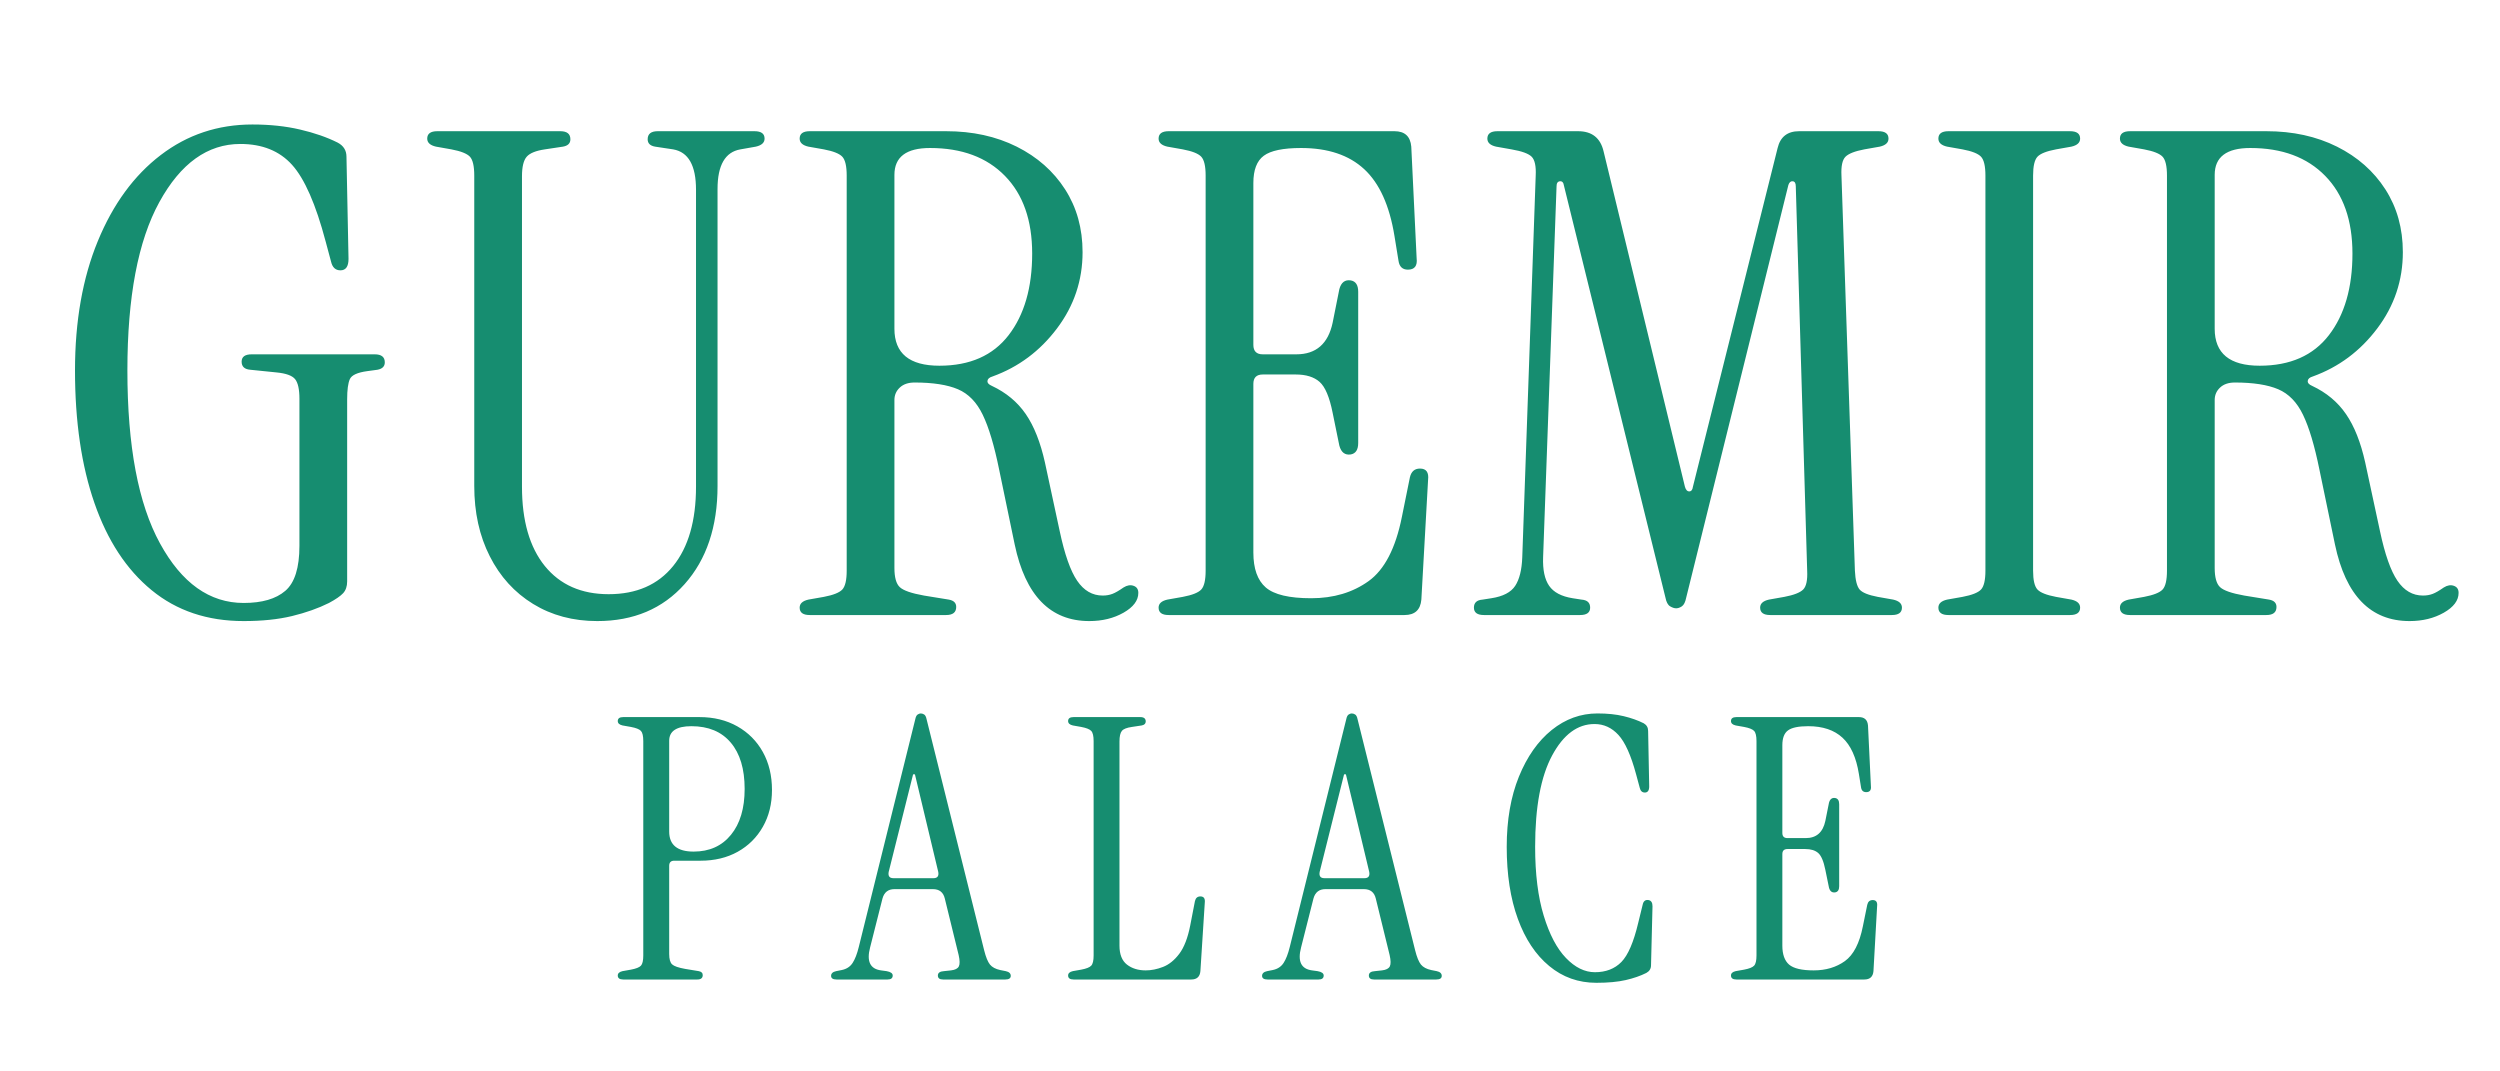
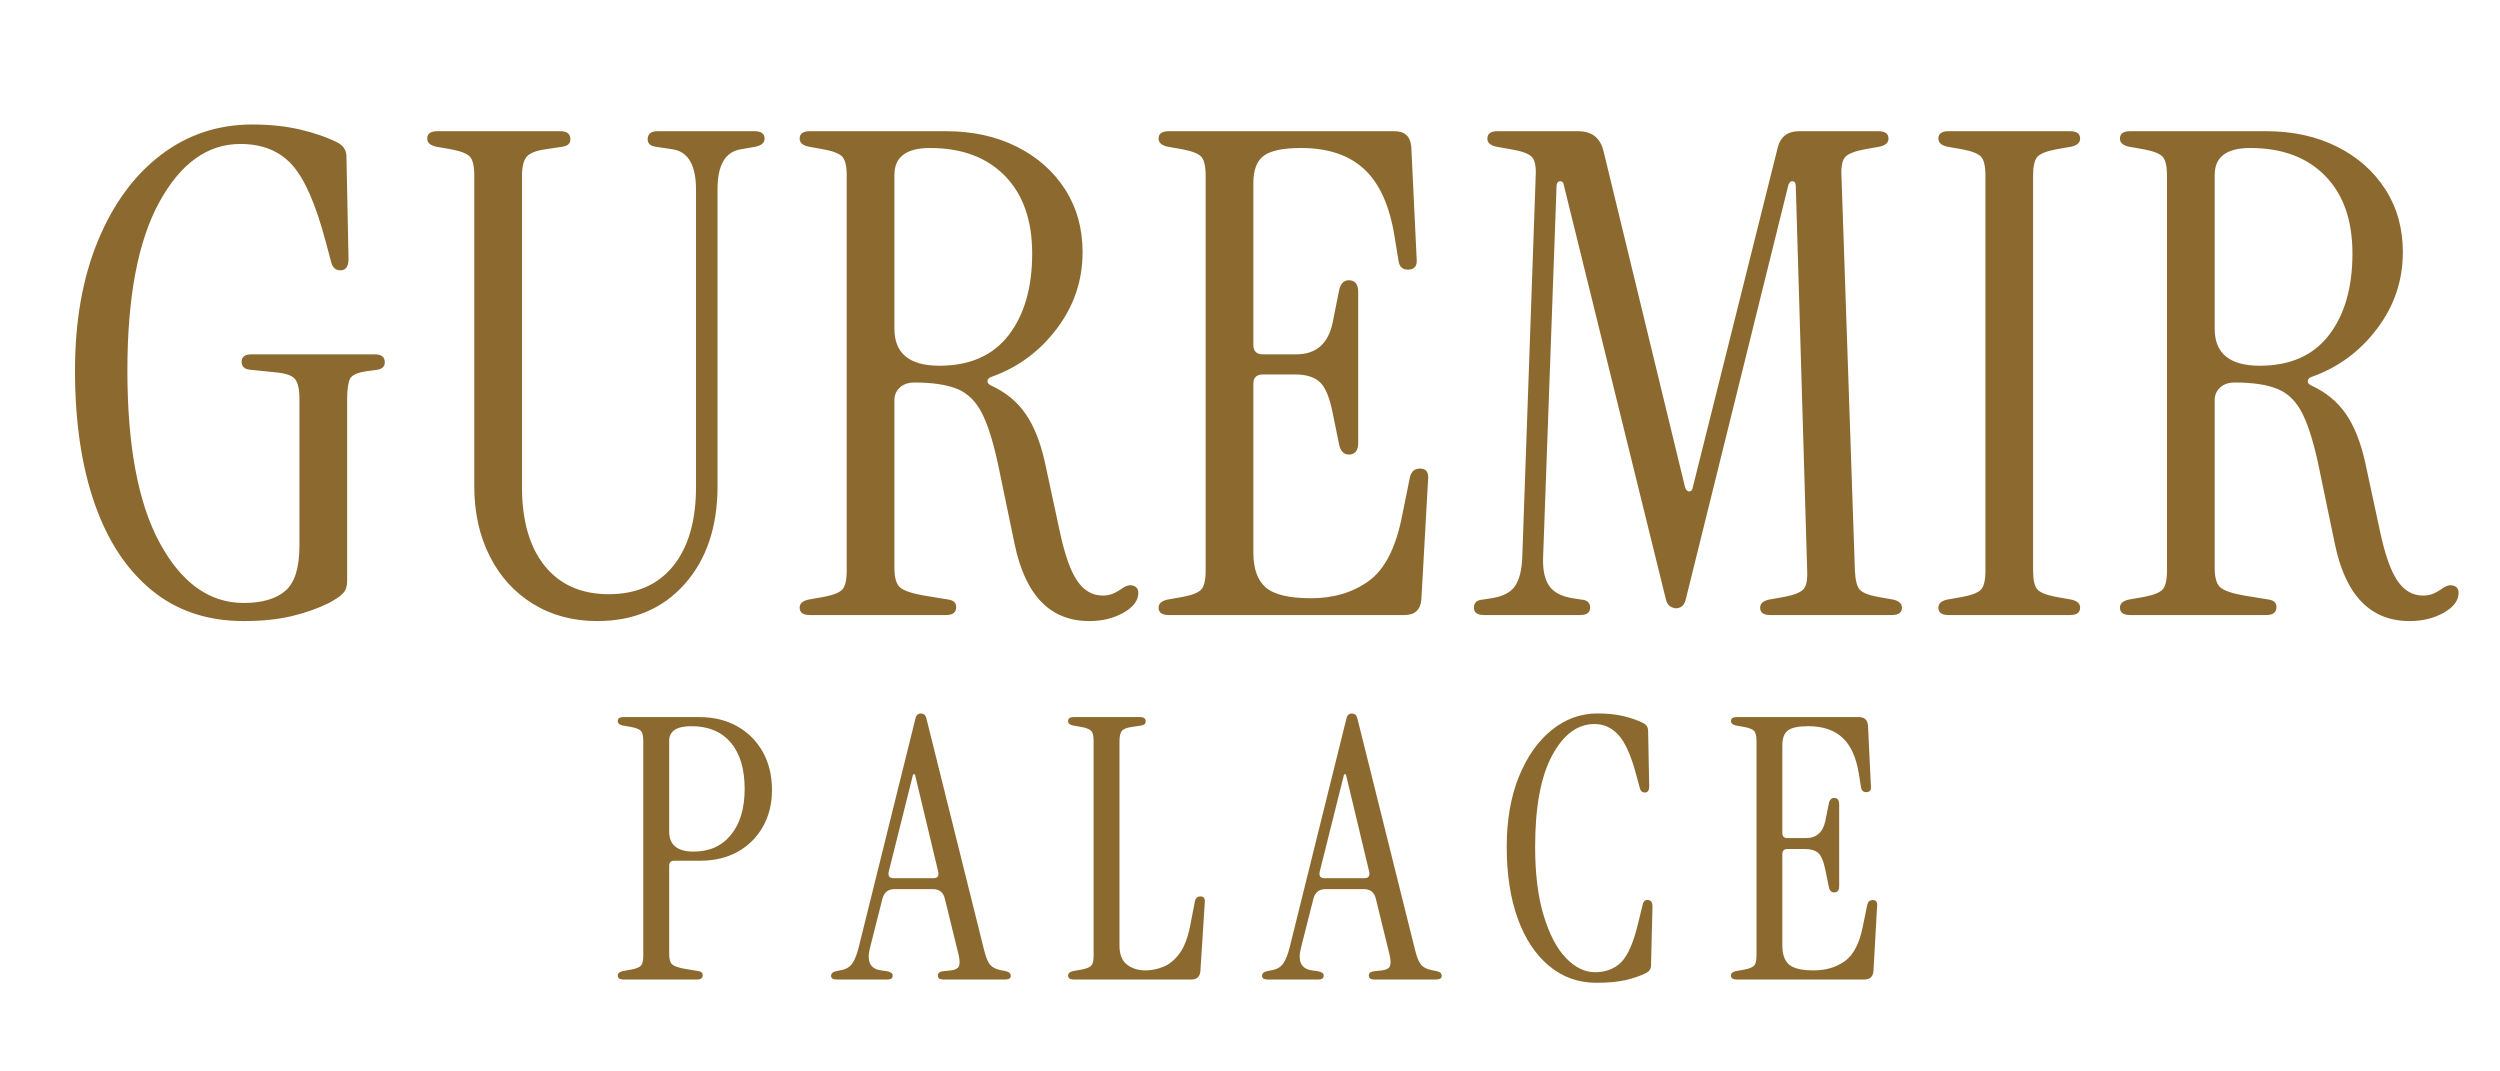
<svg xmlns="http://www.w3.org/2000/svg" width="439" height="188" viewBox="0 0 439 188" role="img" aria-labelledby="title">
-   <g fill="#168D70">
+   <g fill="#8C6A2F">
    <path d="M42.79 109.06L42.79 109.06Q33.23 109.06 26.62 103.63Q20.01 98.21 16.59 88.35Q13.17 78.50 13.17 65.05L13.17 65.05Q13.17 52.07 17.18 42.33Q21.19 32.60 28.22 27.23Q35.24 21.86 44.32 21.86L44.32 21.86Q48.92 21.86 52.70 22.75Q56.48 23.63 59.31 25.05L59.31 25.05Q60.84 25.87 60.84 27.52L60.84 27.52L61.20 45.46Q61.20 47.47 59.78 47.47L59.78 47.47Q58.48 47.47 58.13 45.93L58.13 45.93L57.18 42.39Q54.59 32.60 51.28 28.94Q47.98 25.28 42.20 25.28L42.20 25.28Q33.58 25.28 27.98 35.49Q22.37 45.70 22.37 65.05L22.37 65.05Q22.37 84.99 28.10 95.43Q33.82 105.88 42.79 105.88L42.79 105.88Q47.63 105.88 50.10 103.75Q52.58 101.63 52.58 95.85L52.58 95.85L52.58 70.00Q52.58 67.53 51.82 66.58Q51.05 65.64 48.57 65.40L48.57 65.40L43.97 64.93Q42.43 64.81 42.43 63.51L42.43 63.51Q42.43 62.22 44.20 62.22L44.20 62.22L65.80 62.22Q67.57 62.22 67.57 63.63L67.57 63.63Q67.57 64.69 66.27 64.93L66.27 64.93L64.50 65.17Q61.90 65.52 61.43 66.58Q60.96 67.64 60.96 70.12L60.96 70.12L60.96 102.10Q60.96 103.40 60.25 104.17Q59.54 104.93 57.77 105.88L57.77 105.88Q54.94 107.29 51.28 108.18Q47.63 109.06 42.79 109.06ZM104.88 109.06L104.88 109.06Q98.51 109.06 93.61 106.05Q88.71 103.04 86.00 97.67Q83.28 92.31 83.28 85.34L83.28 85.34L83.28 30.83Q83.28 28.35 82.52 27.52Q81.75 26.70 79.27 26.23L79.27 26.23L76.56 25.75Q75.02 25.40 75.02 24.34L75.02 24.34Q75.02 23.04 76.79 23.04L76.79 23.04L98.39 23.04Q100.16 23.04 100.16 24.46L100.16 24.46Q100.16 25.52 98.86 25.75L98.86 25.75L95.67 26.23Q93.31 26.58 92.49 27.52Q91.66 28.47 91.66 30.95L91.66 30.95L91.66 85.46Q91.66 94.43 95.67 99.39Q99.69 104.34 106.88 104.34L106.88 104.34Q114.20 104.34 118.21 99.39Q122.22 94.43 122.22 85.46L122.22 85.46L122.22 33.31Q122.22 26.93 118.21 26.23L118.21 26.23L115.03 25.75Q113.73 25.52 113.73 24.46L113.73 24.46Q113.73 23.04 115.50 23.04L115.50 23.04L132.49 23.04Q134.26 23.04 134.26 24.34L134.26 24.34Q134.26 25.40 132.73 25.75L132.73 25.75L130.01 26.23Q126.00 26.93 126.00 33.19L126.00 33.19L126.00 85.34Q126.00 96.08 120.22 102.57Q114.44 109.06 104.88 109.06ZM191.28 109.06L191.28 109.06Q181.01 109.06 178.18 95.61L178.18 95.61L175.46 82.51Q174.17 76.14 172.57 72.84Q170.98 69.53 168.21 68.35Q165.43 67.17 160.60 67.17L160.60 67.17Q158.94 67.17 158.00 68.06Q157.06 68.94 157.06 70.24L157.06 70.24L157.06 99.74Q157.06 102.22 158.00 103.10Q158.94 103.99 162.25 104.58L162.25 104.58L166.61 105.29Q167.91 105.52 167.91 106.58L167.91 106.58Q167.91 108.00 166.14 108.00L166.14 108.00L142.19 108.00Q140.42 108.00 140.42 106.70L140.42 106.70Q140.42 105.64 141.95 105.29L141.95 105.29L144.67 104.81Q147.14 104.34 147.91 103.52Q148.68 102.69 148.68 100.21L148.68 100.21L148.68 30.83Q148.68 28.35 147.91 27.52Q147.14 26.70 144.67 26.23L144.67 26.23L141.95 25.75Q140.42 25.40 140.42 24.34L140.42 24.34Q140.42 23.04 142.19 23.04L142.19 23.04L166.14 23.04Q173.10 23.04 178.53 25.75Q183.96 28.47 187.03 33.25Q190.10 38.03 190.10 44.28L190.10 44.28Q190.10 51.71 185.61 57.67Q181.13 63.63 174.28 66.11L174.28 66.11Q173.46 66.35 173.40 66.88Q173.34 67.41 174.17 67.76L174.17 67.76Q177.94 69.53 180.13 72.72Q182.31 75.90 183.49 81.21L183.49 81.21L186.08 93.25Q187.38 99.39 189.15 101.98Q190.92 104.58 193.64 104.58L193.64 104.58Q194.58 104.58 195.35 104.28Q196.11 103.99 197.29 103.16L197.29 103.16Q198.24 102.57 199.06 102.87Q199.89 103.16 199.89 104.11L199.89 104.11Q199.89 106.11 197.29 107.59Q194.70 109.06 191.28 109.06ZM164.96 64.22L164.96 64.22Q172.99 64.22 177.12 58.85Q181.25 53.48 181.25 44.52L181.25 44.52Q181.25 35.78 176.47 30.89Q171.69 25.99 163.31 25.99L163.31 25.99Q157.06 25.99 157.06 30.71L157.06 30.71L157.06 57.73Q157.06 64.22 164.96 64.22ZM246.64 108.00L205.22 108.00Q203.45 108.00 203.45 106.70L203.45 106.70Q203.45 105.64 204.99 105.29L204.99 105.29L207.70 104.81Q210.18 104.34 210.94 103.52Q211.71 102.69 211.71 100.21L211.71 100.21L211.71 30.83Q211.71 28.35 210.94 27.52Q210.18 26.70 207.70 26.23L207.70 26.23L204.99 25.75Q203.45 25.40 203.45 24.34L203.45 24.34Q203.45 23.04 205.22 23.04L205.22 23.04L244.87 23.04Q247.58 23.04 247.82 25.75L247.82 25.75L248.76 45.34Q249.00 47.35 247.23 47.35L247.23 47.35Q245.81 47.35 245.58 45.81L245.58 45.81L244.87 41.45Q243.57 33.42 239.56 29.71Q235.55 25.99 228.47 25.99L228.47 25.99Q223.75 25.99 221.92 27.35Q220.09 28.70 220.09 32.13L220.09 32.13L220.09 60.56Q220.09 62.22 221.74 62.22L221.74 62.22L227.64 62.22Q232.83 62.22 234.01 56.67L234.01 56.67L235.19 50.77Q235.67 49.00 237.20 49.24L237.20 49.24Q238.50 49.47 238.50 51.24L238.50 51.24L238.50 77.79Q238.50 79.56 237.20 79.80L237.20 79.80Q235.67 80.03 235.19 78.26L235.19 78.26L234.01 72.48Q233.19 68.35 231.71 67.05Q230.24 65.76 227.52 65.76L227.52 65.76L221.74 65.76Q220.09 65.76 220.09 67.41L220.09 67.41L220.09 97.03Q220.09 101.27 222.27 103.16Q224.46 105.05 230.24 105.05L230.24 105.05Q236.14 105.05 240.33 102.04Q244.52 99.03 246.17 90.77L246.17 90.77L247.58 83.81Q247.94 82.28 249.35 82.28L249.35 82.28Q251.01 82.28 250.77 84.28L250.77 84.28L249.59 105.29Q249.35 108.00 246.64 108.00L246.64 108.00ZM294.33 106.82L294.33 106.82Q293.86 106.82 293.27 106.47Q292.68 106.11 292.45 104.93L292.45 104.93L274.63 32.60Q274.51 31.77 273.92 31.83Q273.33 31.89 273.33 32.72L273.33 32.72L270.97 97.85Q270.85 101.16 272.03 102.87Q273.21 104.58 276.16 105.05L276.16 105.05L277.70 105.29Q279.23 105.40 279.23 106.70L279.23 106.70Q279.23 108.00 277.46 108.00L277.46 108.00L260.59 108.00Q258.82 108.00 258.82 106.70L258.82 106.70Q258.82 105.40 260.35 105.29L260.35 105.29L261.88 105.05Q264.95 104.58 266.07 102.87Q267.19 101.16 267.31 97.85L267.31 97.85L269.67 30.83Q269.79 28.35 268.96 27.52Q268.14 26.70 265.42 26.23L265.42 26.23L262.71 25.75Q261.18 25.40 261.18 24.34L261.18 24.34Q261.18 23.04 262.95 23.04L262.95 23.04L277.11 23.04Q280.76 23.04 281.59 26.58L281.59 26.58L295.87 85.46Q296.10 86.29 296.63 86.29Q297.17 86.29 297.28 85.46L297.28 85.46L312.15 25.99Q312.86 23.04 315.93 23.04L315.93 23.04L329.85 23.04Q331.62 23.04 331.62 24.34L331.62 24.34Q331.62 25.40 330.09 25.75L330.09 25.75L327.37 26.23Q324.90 26.70 324.07 27.52Q323.24 28.35 323.36 30.83L323.36 30.83L325.72 100.21Q325.84 102.69 326.55 103.52Q327.26 104.34 329.73 104.81L329.73 104.81L332.45 105.29Q333.98 105.64 333.98 106.70L333.98 106.70Q333.98 108.00 332.21 108.00L332.21 108.00L310.85 108.00Q309.08 108.00 309.08 106.70L309.08 106.70Q309.08 105.64 310.62 105.29L310.62 105.29L313.33 104.81Q315.81 104.34 316.64 103.52Q317.46 102.69 317.34 100.21L317.34 100.21L315.34 32.72Q315.34 31.89 314.81 31.83Q314.28 31.77 314.04 32.48L314.04 32.48L296.10 104.93Q295.87 106.11 295.34 106.47Q294.81 106.82 294.33 106.82ZM363.50 108.00L342.15 108.00Q340.38 108.00 340.38 106.70L340.38 106.70Q340.38 105.64 341.91 105.29L341.91 105.29L344.62 104.81Q347.10 104.34 347.87 103.52Q348.64 102.69 348.64 100.21L348.64 100.21L348.64 30.83Q348.64 28.35 347.87 27.52Q347.10 26.70 344.62 26.23L344.62 26.23L341.91 25.75Q340.38 25.40 340.38 24.34L340.38 24.34Q340.38 23.04 342.15 23.04L342.15 23.04L363.50 23.04Q365.27 23.04 365.27 24.34L365.27 24.34Q365.27 25.40 363.74 25.75L363.74 25.75L361.03 26.23Q358.55 26.70 357.78 27.52Q357.01 28.35 357.01 30.83L357.01 30.83L357.01 100.21Q357.01 102.69 357.78 103.52Q358.55 104.34 361.03 104.81L361.03 104.81L363.74 105.29Q365.27 105.64 365.27 106.70L365.27 106.70Q365.27 108.00 363.50 108.00L363.50 108.00ZM423.12 109.06L423.12 109.06Q412.85 109.06 410.02 95.61L410.02 95.61L407.30 82.51Q406.01 76.14 404.41 72.84Q402.82 69.53 400.05 68.35Q397.27 67.17 392.44 67.17L392.44 67.17Q390.78 67.17 389.84 68.06Q388.90 68.94 388.90 70.24L388.90 70.24L388.90 99.74Q388.90 102.22 389.84 103.10Q390.78 103.99 394.09 104.58L394.09 104.58L398.45 105.29Q399.75 105.52 399.75 106.58L399.75 106.58Q399.75 108.00 397.98 108.00L397.98 108.00L374.03 108.00Q372.26 108.00 372.26 106.70L372.26 106.70Q372.26 105.64 373.79 105.29L373.79 105.29L376.51 104.81Q378.98 104.34 379.75 103.52Q380.52 102.69 380.52 100.21L380.52 100.21L380.52 30.83Q380.52 28.35 379.75 27.52Q378.98 26.70 376.51 26.23L376.51 26.23L373.79 25.75Q372.26 25.40 372.26 24.34L372.26 24.34Q372.26 23.04 374.03 23.04L374.03 23.04L397.98 23.04Q404.94 23.04 410.37 25.75Q415.80 28.47 418.87 33.25Q421.94 38.03 421.94 44.28L421.94 44.28Q421.94 51.71 417.45 57.67Q412.97 63.63 406.12 66.11L406.12 66.11Q405.30 66.35 405.24 66.88Q405.18 67.41 406.01 67.76L406.01 67.76Q409.78 69.53 411.96 72.72Q414.15 75.90 415.33 81.21L415.33 81.21L417.92 93.25Q419.22 99.39 420.99 101.98Q422.76 104.58 425.48 104.58L425.48 104.58Q426.42 104.58 427.19 104.28Q427.95 103.99 429.13 103.16L429.13 103.16Q430.08 102.57 430.90 102.87Q431.73 103.16 431.73 104.11L431.73 104.11Q431.73 106.11 429.13 107.59Q426.54 109.06 423.12 109.06ZM396.80 64.22L396.80 64.22Q404.83 64.22 408.96 58.85Q413.09 53.48 413.09 44.52L413.09 44.52Q413.09 35.78 408.31 30.89Q403.53 25.99 395.15 25.99L395.15 25.99Q388.90 25.99 388.90 30.71L388.90 30.71L388.90 57.73Q388.90 64.22 396.80 64.22Z" />
    <path d="M122.44 172.00L109.44 172.00Q108.48 172.00 108.48 171.30L108.48 171.30Q108.48 170.72 109.32 170.53L109.32 170.53L110.79 170.27Q112.13 170.02 112.55 169.57Q112.96 169.12 112.96 167.78L112.96 167.78L112.96 130.14Q112.96 128.80 112.55 128.35Q112.13 127.90 110.79 127.65L110.79 127.65L109.32 127.39Q108.48 127.20 108.48 126.62L108.48 126.62Q108.48 125.92 109.44 125.92L109.44 125.92L122.82 125.92Q126.60 125.92 129.48 127.55Q132.36 129.18 133.96 132.06Q135.56 134.94 135.56 138.72L135.56 138.72Q135.56 142.37 133.96 145.18Q132.36 148.00 129.54 149.57Q126.72 151.14 123.01 151.14L123.01 151.14L118.40 151.14Q117.51 151.14 117.51 152.03L117.51 152.03L117.51 167.52Q117.51 168.86 118.02 169.34Q118.53 169.82 120.32 170.14L120.32 170.14L122.69 170.53Q123.40 170.66 123.40 171.23L123.40 171.23Q123.40 172.00 122.44 172.00L122.44 172.00ZM117.51 130.08L117.51 146.02Q117.51 149.54 121.80 149.54L121.80 149.54Q125.96 149.54 128.36 146.59Q130.76 143.65 130.76 138.53L130.76 138.53Q130.76 133.28 128.32 130.40Q125.89 127.52 121.41 127.52L121.41 127.52Q117.51 127.52 117.51 130.08L117.51 130.08ZM155.86 172.00L146.90 172.00Q145.94 172.00 145.94 171.36L145.94 171.36Q145.94 170.72 146.84 170.53L146.84 170.53L147.80 170.34Q149.08 170.08 149.72 169.09Q150.36 168.10 150.80 166.30L150.80 166.30L160.72 126.30Q160.85 125.66 161.14 125.47Q161.43 125.28 161.68 125.28L161.68 125.28Q162.00 125.28 162.29 125.47Q162.58 125.66 162.71 126.30L162.71 126.30L172.82 166.88Q173.27 168.67 173.84 169.38Q174.42 170.08 175.64 170.34L175.64 170.34L176.60 170.53Q177.49 170.72 177.49 171.36L177.49 171.36Q177.49 172.00 176.53 172.00L176.53 172.00L165.59 172.00Q164.69 172.00 164.69 171.30L164.69 171.30Q164.69 170.59 165.78 170.53L165.78 170.53L167.00 170.40Q168.08 170.27 168.37 169.70Q168.66 169.12 168.34 167.71L168.34 167.71L165.91 157.79Q165.52 156.13 163.80 156.13L163.80 156.13L157.08 156.13Q155.41 156.13 154.96 157.79L154.96 157.79L152.79 166.37Q151.83 170.02 154.71 170.40L154.71 170.40L155.67 170.53Q156.76 170.72 156.76 171.30L156.76 171.30Q156.76 172.00 155.86 172.00L155.86 172.00ZM156.88 154.21L156.88 154.21L163.92 154.21Q164.95 154.21 164.76 153.12L164.76 153.12L160.66 135.97L160.34 135.97L156.05 153.12Q155.86 154.21 156.88 154.21ZM209.19 172.00L188.52 172.00Q187.56 172.00 187.56 171.30L187.56 171.30Q187.56 170.72 188.39 170.53L188.39 170.53L189.86 170.27Q191.20 170.02 191.62 169.57Q192.04 169.12 192.04 167.78L192.04 167.78L192.04 130.14Q192.04 128.80 191.62 128.35Q191.20 127.90 189.86 127.65L189.86 127.65L188.39 127.39Q187.56 127.20 187.56 126.62L187.56 126.62Q187.56 125.92 188.52 125.92L188.52 125.92L200.23 125.92Q201.19 125.92 201.19 126.69L201.19 126.69Q201.19 127.26 200.48 127.39L200.48 127.39L198.76 127.65Q197.41 127.84 197.00 128.35Q196.58 128.86 196.58 130.21L196.58 130.21L196.58 166.05Q196.58 168.35 197.89 169.38Q199.20 170.40 201.19 170.40L201.19 170.40Q202.66 170.40 204.23 169.79Q205.80 169.18 207.08 167.49Q208.36 165.79 209.00 162.53L209.00 162.53L209.83 158.24Q210.02 157.41 210.79 157.41L210.79 157.41Q211.68 157.41 211.56 158.50L211.56 158.50L210.79 170.53Q210.66 172.00 209.19 172.00L209.19 172.00ZM231.54 172.00L222.58 172.00Q221.62 172.00 221.62 171.36L221.62 171.36Q221.62 170.72 222.52 170.53L222.52 170.53L223.48 170.34Q224.76 170.08 225.40 169.09Q226.04 168.10 226.48 166.30L226.48 166.30L236.40 126.30Q236.53 125.66 236.82 125.47Q237.11 125.28 237.36 125.28L237.36 125.28Q237.68 125.28 237.97 125.47Q238.26 125.66 238.39 126.30L238.39 126.30L248.50 166.88Q248.95 168.67 249.52 169.38Q250.10 170.08 251.32 170.34L251.32 170.34L252.28 170.53Q253.17 170.72 253.17 171.36L253.17 171.36Q253.17 172.00 252.21 172.00L252.21 172.00L241.27 172.00Q240.37 172.00 240.37 171.30L240.37 171.30Q240.37 170.59 241.46 170.53L241.46 170.53L242.68 170.40Q243.76 170.27 244.05 169.70Q244.34 169.12 244.02 167.71L244.02 167.71L241.59 157.79Q241.20 156.13 239.48 156.13L239.48 156.13L232.76 156.13Q231.09 156.13 230.64 157.79L230.64 157.79L228.47 166.37Q227.51 170.02 230.39 170.40L230.39 170.40L231.35 170.53Q232.44 170.72 232.44 171.30L232.44 171.30Q232.44 172.00 231.54 172.00L231.54 172.00ZM232.56 154.21L232.56 154.21L239.60 154.21Q240.63 154.21 240.44 153.12L240.44 153.12L236.34 135.97L236.02 135.97L231.73 153.12Q231.54 154.21 232.56 154.21ZM280.32 172.58L280.32 172.58Q275.59 172.58 272.04 169.63Q268.48 166.69 266.53 161.34Q264.58 156.00 264.58 148.70L264.58 148.70Q264.58 141.66 266.72 136.38Q268.87 131.10 272.48 128.19Q276.10 125.28 280.52 125.28L280.52 125.28Q283.14 125.28 285.12 125.76Q287.11 126.24 288.64 127.01L288.64 127.01Q289.41 127.46 289.41 128.35L289.41 128.35L289.60 138.08Q289.60 139.17 288.84 139.17L288.84 139.17Q288.13 139.17 287.94 138.34L287.94 138.34L287.30 135.97Q285.96 130.98 284.20 129.06Q282.44 127.14 280.00 127.14L280.00 127.14Q275.52 127.14 272.55 132.67Q269.57 138.21 269.57 148.70L269.57 148.70Q269.57 155.87 271.08 160.80Q272.58 165.73 274.98 168.22Q277.38 170.72 280.07 170.72L280.07 170.72Q282.95 170.72 284.71 168.93Q286.47 167.14 287.68 162.02L287.68 162.02L288.45 158.88Q288.64 157.92 289.48 158.05L289.48 158.05Q290.18 158.18 290.18 159.14L290.18 159.14L289.92 169.50Q289.92 170.40 289.09 170.85L289.09 170.85Q287.56 171.62 285.48 172.10Q283.40 172.58 280.32 172.58ZM327.38 172.00L304.92 172.00Q303.96 172.00 303.96 171.30L303.96 171.30Q303.96 170.72 304.79 170.53L304.79 170.53L306.26 170.27Q307.60 170.02 308.02 169.57Q308.44 169.12 308.44 167.78L308.44 167.78L308.44 130.14Q308.44 128.80 308.02 128.35Q307.60 127.90 306.26 127.65L306.26 127.65L304.79 127.39Q303.96 127.20 303.96 126.62L303.96 126.62Q303.96 125.92 304.92 125.92L304.92 125.92L326.42 125.92Q327.89 125.92 328.02 127.39L328.02 127.39L328.53 138.02Q328.66 139.10 327.70 139.10L327.70 139.10Q326.93 139.10 326.80 138.27L326.80 138.27L326.42 135.90Q325.72 131.55 323.54 129.54Q321.36 127.52 317.52 127.52L317.52 127.52Q314.96 127.52 313.97 128.26Q312.98 128.99 312.98 130.85L312.98 130.85L312.98 146.27Q312.98 147.17 313.88 147.17L313.88 147.17L317.08 147.17Q319.89 147.17 320.53 144.16L320.53 144.16L321.17 140.96Q321.43 140.00 322.26 140.13L322.26 140.13Q322.96 140.26 322.96 141.22L322.96 141.22L322.96 155.62Q322.96 156.58 322.26 156.70L322.26 156.70Q321.43 156.83 321.17 155.87L321.17 155.87L320.53 152.74Q320.08 150.50 319.28 149.79Q318.48 149.09 317.01 149.09L317.01 149.09L313.88 149.09Q312.98 149.09 312.98 149.98L312.98 149.98L312.98 166.05Q312.98 168.35 314.16 169.38Q315.35 170.40 318.48 170.40L318.48 170.40Q321.68 170.40 323.96 168.77Q326.23 167.14 327.12 162.66L327.12 162.66L327.89 158.88Q328.08 158.05 328.85 158.05L328.85 158.05Q329.75 158.05 329.62 159.14L329.62 159.14L328.98 170.53Q328.85 172.00 327.38 172.00L327.38 172.00Z" />
  </g>
</svg>
